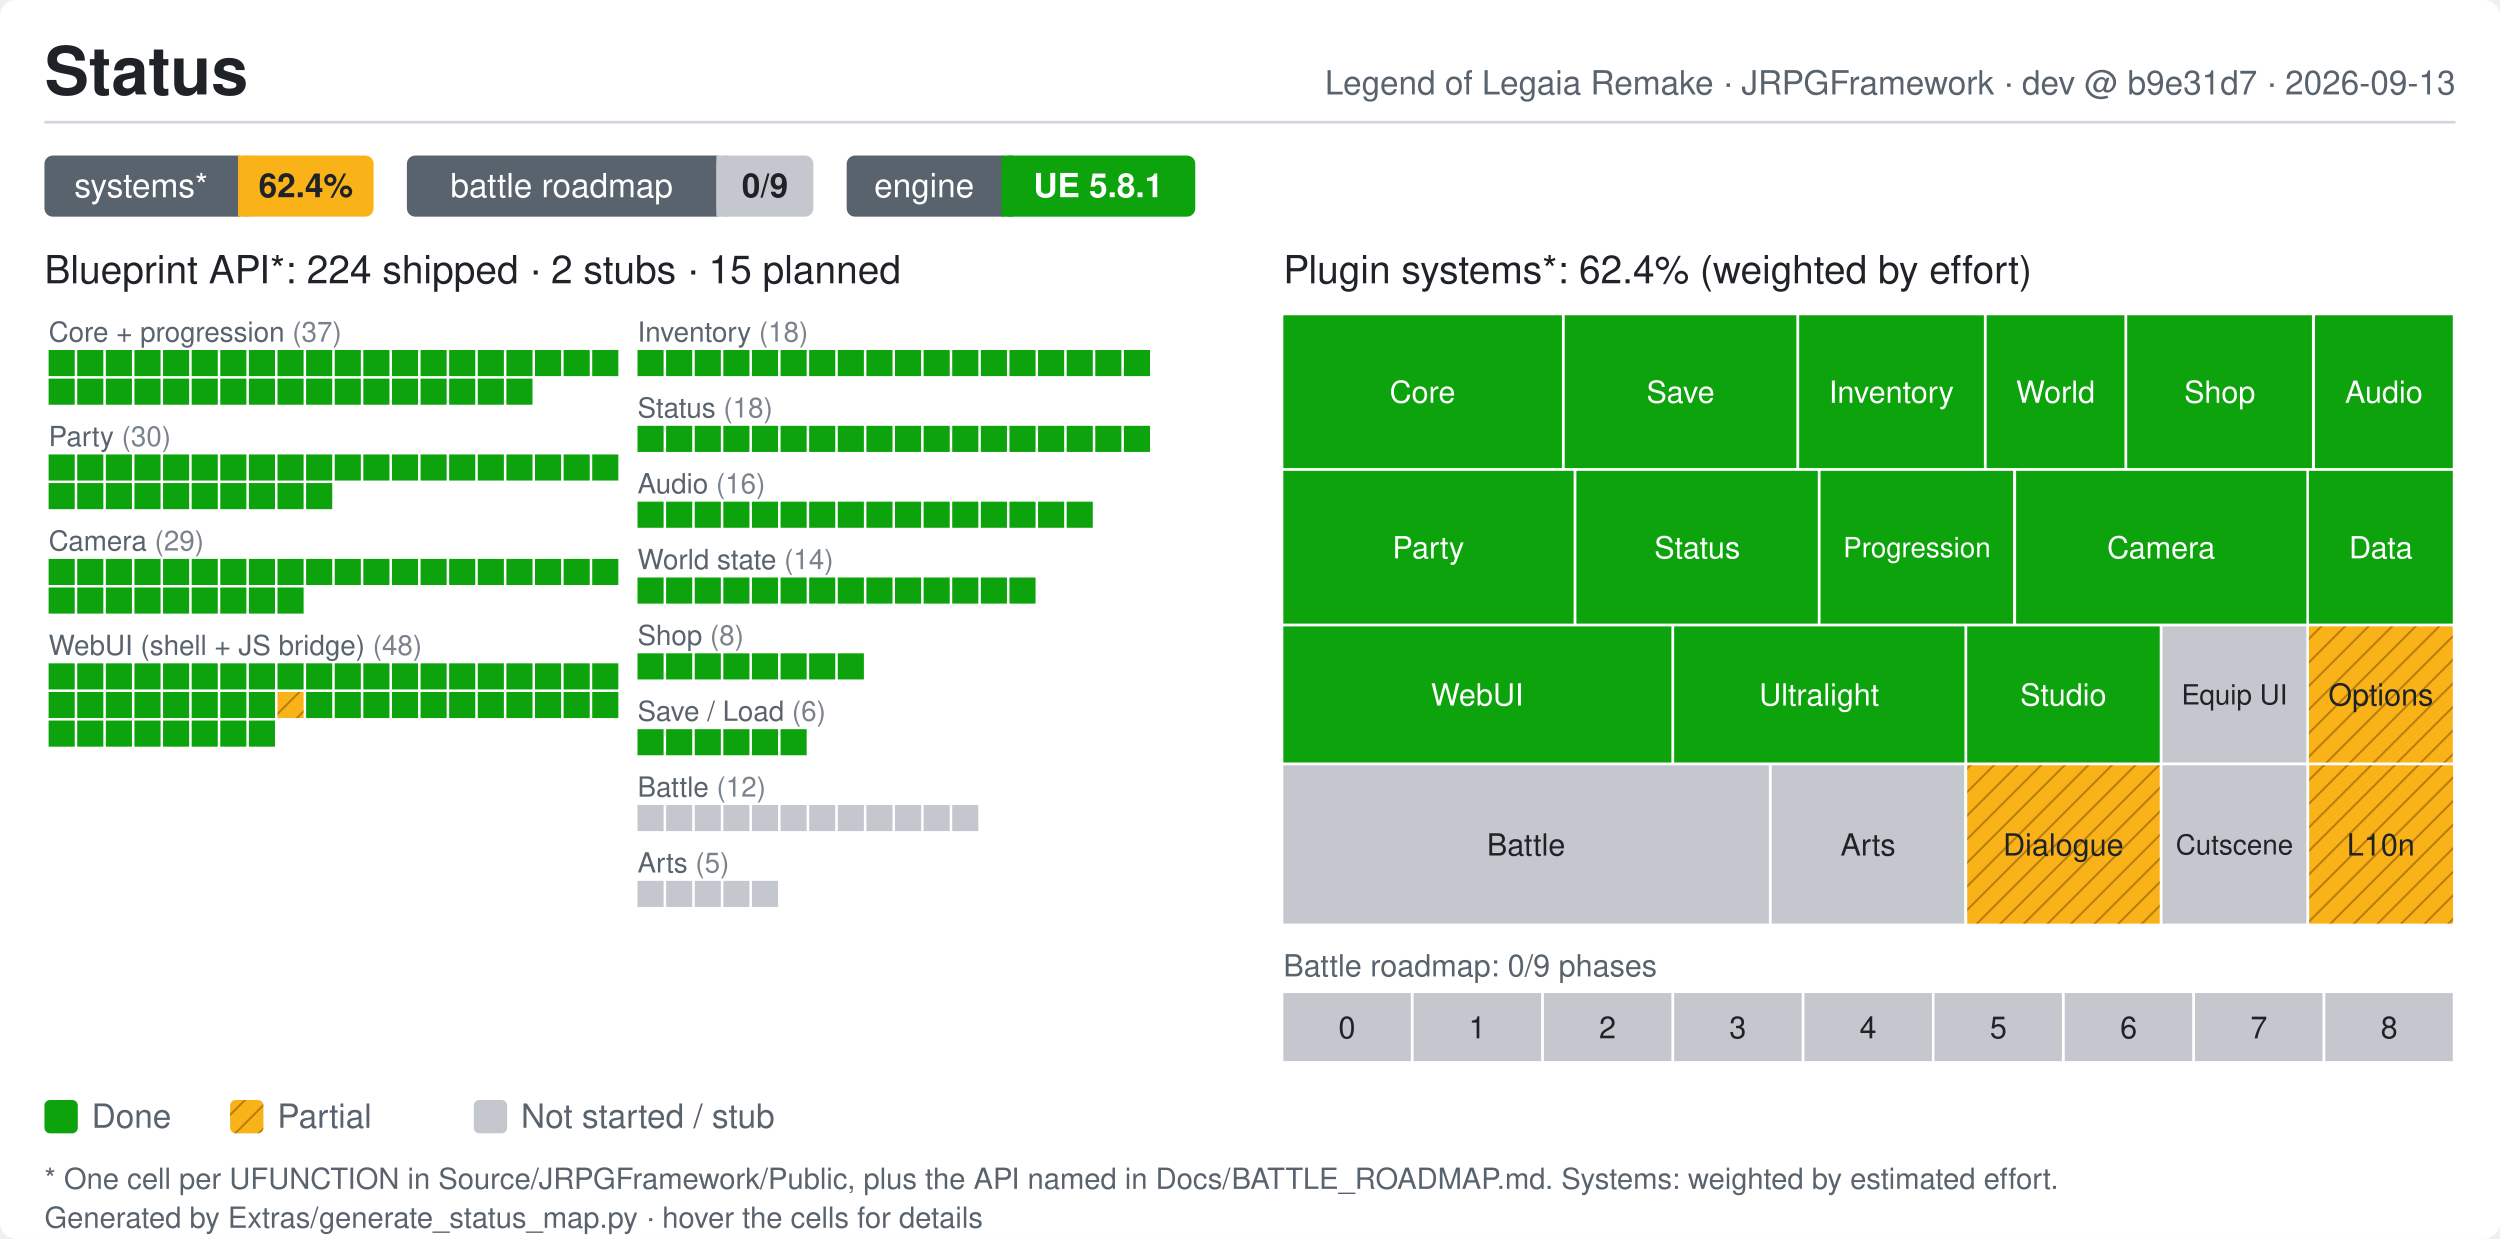
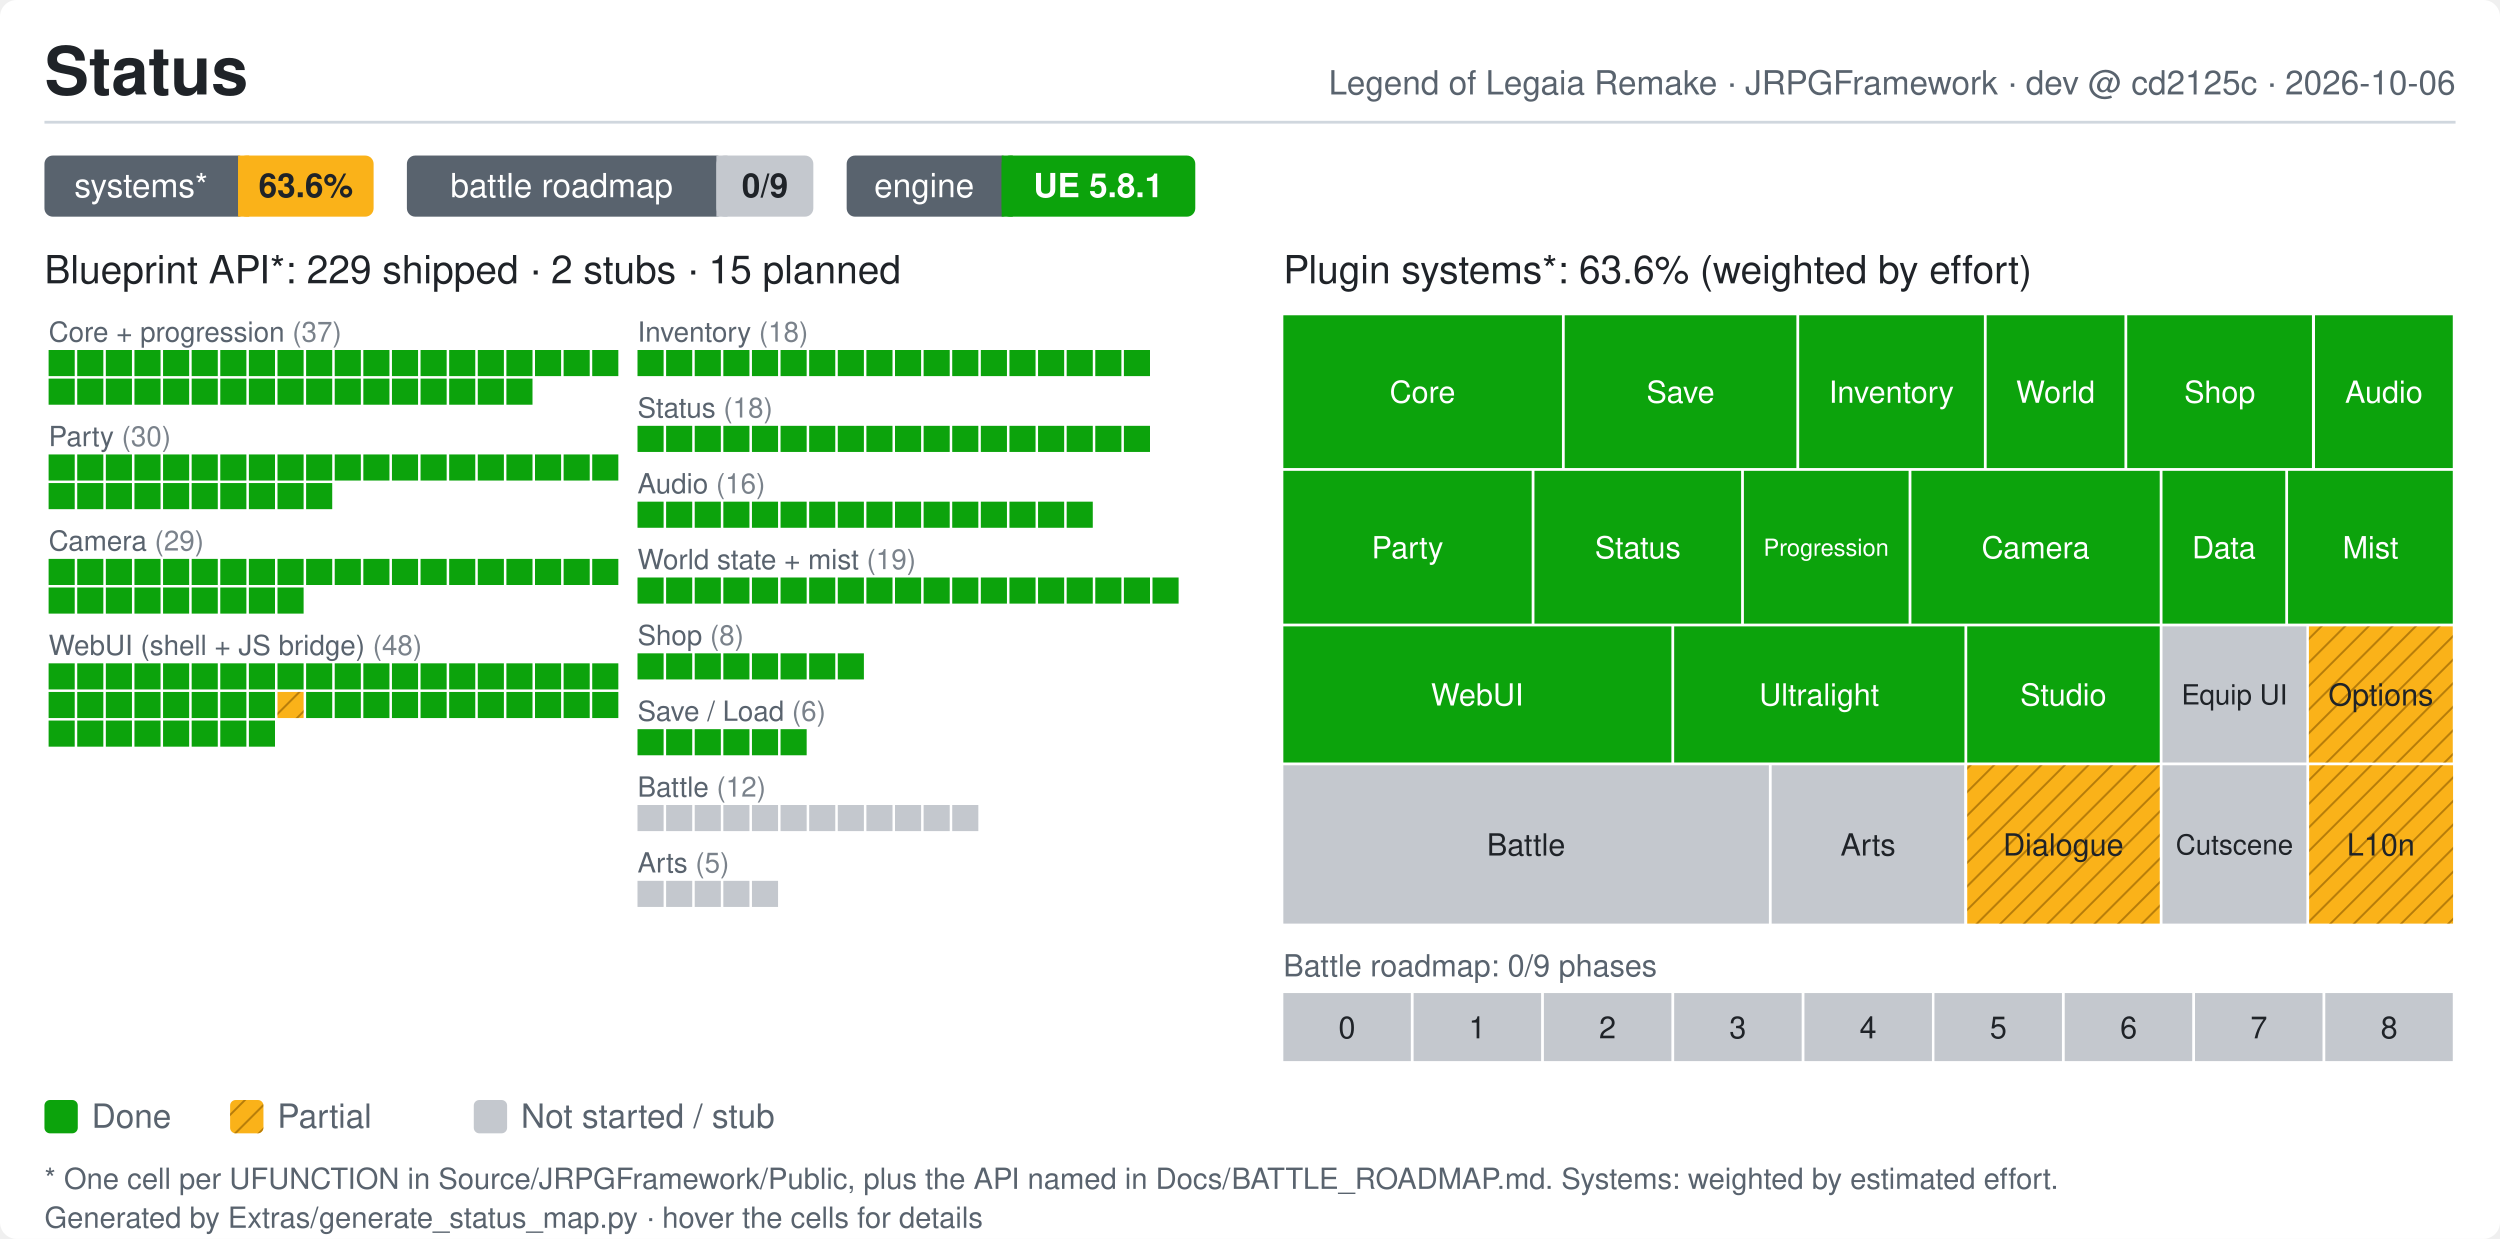
<svg xmlns="http://www.w3.org/2000/svg" width="900" height="446" viewBox="0 0 900 446" font-family="-apple-system,BlinkMacSystemFont,'Segoe UI',Helvetica,Arial,sans-serif" role="img" aria-labelledby="status-title">
  <style>
  .bg { fill: #ffffff; }
  .rule { stroke: #d0d7de; }
  .t1 { fill: #1f2328; }
  .t2 { fill: #59636e; }
  .ok { fill: #0ca30c; }
  .partial { fill: #fab219; }
  .pending { fill: #c4c8ce; }
  .hatch { stroke: #8a5a00; }
  .badge-k { fill: #59636e; }
  .badge-t { fill: #ffffff; }
  .txt-dark { fill: #1f2328; }
  .txt-pending { fill: #1f2328; }
  .panel { fill: #ffffff; }
  @media (prefers-color-scheme: dark) {
    .bg { fill: #0d1117; }
    .rule { stroke: #30363d; }
    .t1 { fill: #e6edf3; }
    .t2 { fill: #9198a1; }
    .pending { fill: #4b525c; }
    .badge-k { fill: #3d444d; }
    .txt-pending { fill: #e6edf3; }
    .panel { fill: #0d1117; }
  }
</style>
  <defs>
    <pattern id="hatch" width="6" height="6" patternUnits="userSpaceOnUse" patternTransform="rotate(45)">
      <line class="hatch" x1="0" y1="0" x2="0" y2="6" stroke-width="1.5" stroke-opacity=".55" />
    </pattern>
  </defs>
  <rect class="bg" width="900" height="446" rx="6" />
  <text class="t1" x="16" y="34" font-size="24" font-weight="600">Status</text>
-   <text class="t2" x="884" y="34" font-size="12" text-anchor="end">Legend of Legaia Remake · JRPGFramework · dev @ b9e31d7 · 2026-09-13</text>
+   <text class="t2" x="884" y="34" font-size="12" text-anchor="end">Legend of Legaia Remake · JRPGFramework · dev @ cd2125c · 2026-10-06</text>
  <line class="rule" x1="16" y1="44" x2="884" y2="44" stroke-width="1" />
  <rect class="badge-k" x="16" y="56" width="72.7" height="22" rx="3" />
  <rect class="partial" x="85.7" y="56" width="48.8" height="22" rx="3" />
  <rect class="partial" x="85.7" y="56" width="4" height="22" />
  <text class="badge-t" x="50.8" y="71" font-size="12" text-anchor="middle">systems*</text>
-   <text class="txt-dark" x="110.1" y="71" font-size="12" font-weight="600" text-anchor="middle">62.4%</text>
+   <text class="txt-dark" x="110.1" y="71" font-size="12" font-weight="600" text-anchor="middle">63.6%</text>
  <rect class="badge-k" x="146.48" y="56" width="114.4" height="22" rx="3" />
  <rect class="pending" x="257.9" y="56" width="34.9" height="22" rx="3" />
  <rect class="pending" x="257.9" y="56" width="4" height="22" />
  <text class="badge-t" x="202.2" y="71" font-size="12" text-anchor="middle">battle roadmap</text>
  <text class="txt-pending" x="275.4" y="71" font-size="12" font-weight="600" text-anchor="middle">0/9</text>
  <rect class="badge-k" x="304.8" y="56" width="58.8" height="22" rx="3" />
  <rect class="ok" x="360.6" y="56" width="69.7" height="22" rx="3" />
  <rect class="ok" x="360.6" y="56" width="4" height="22" />
  <text class="badge-t" x="332.7" y="71" font-size="12" text-anchor="middle">engine</text>
  <text class="badge-t" x="395.4" y="71" font-size="12" font-weight="600" text-anchor="middle">UE 5.8.1</text>
-   <text class="t1" x="16" y="102" font-size="14">Blueprint API*: 224 shipped · 2 stubs · 15 planned</text>
+   <text class="t1" x="16" y="102" font-size="14">Blueprint API*: 229 shipped · 2 stubs · 15 planned</text>
  <rect class="panel" x="16" y="112" width="424" height="270" />
  <text class="t2" x="17.5" y="123.0" font-size="10">Core + progression <tspan class="t2" fill-opacity=".8">(37)</tspan>
  </text>
  <rect class="ok" x="17.5" y="126.0" width="9.4" height="9.4" />
  <rect class="ok" x="27.8" y="126.0" width="9.4" height="9.4" />
  <rect class="ok" x="38.1" y="126.0" width="9.4" height="9.4" />
  <rect class="ok" x="48.4" y="126.0" width="9.4" height="9.4" />
  <rect class="ok" x="58.7" y="126.0" width="9.4" height="9.4" />
  <rect class="ok" x="69.0" y="126.0" width="9.4" height="9.4" />
  <rect class="ok" x="79.3" y="126.0" width="9.4" height="9.4" />
  <rect class="ok" x="89.6" y="126.0" width="9.4" height="9.4" />
  <rect class="ok" x="99.9" y="126.0" width="9.4" height="9.4" />
  <rect class="ok" x="110.2" y="126.0" width="9.4" height="9.4" />
  <rect class="ok" x="120.5" y="126.0" width="9.4" height="9.4" />
  <rect class="ok" x="130.8" y="126.0" width="9.4" height="9.4" />
  <rect class="ok" x="141.1" y="126.0" width="9.4" height="9.4" />
  <rect class="ok" x="151.4" y="126.0" width="9.4" height="9.4" />
  <rect class="ok" x="161.7" y="126.0" width="9.4" height="9.4" />
  <rect class="ok" x="172.0" y="126.0" width="9.4" height="9.4" />
  <rect class="ok" x="182.3" y="126.0" width="9.4" height="9.4" />
  <rect class="ok" x="192.6" y="126.0" width="9.4" height="9.4" />
  <rect class="ok" x="202.9" y="126.0" width="9.4" height="9.4" />
  <rect class="ok" x="213.2" y="126.0" width="9.4" height="9.4" />
  <rect class="ok" x="17.5" y="136.3" width="9.4" height="9.4" />
  <rect class="ok" x="27.8" y="136.3" width="9.4" height="9.4" />
  <rect class="ok" x="38.1" y="136.3" width="9.4" height="9.4" />
  <rect class="ok" x="48.4" y="136.3" width="9.4" height="9.4" />
  <rect class="ok" x="58.7" y="136.3" width="9.4" height="9.4" />
  <rect class="ok" x="69.0" y="136.3" width="9.4" height="9.4" />
  <rect class="ok" x="79.3" y="136.3" width="9.4" height="9.4" />
  <rect class="ok" x="89.6" y="136.3" width="9.4" height="9.4" />
  <rect class="ok" x="99.9" y="136.3" width="9.4" height="9.4" />
  <rect class="ok" x="110.2" y="136.3" width="9.4" height="9.4" />
  <rect class="ok" x="120.5" y="136.3" width="9.4" height="9.4" />
  <rect class="ok" x="130.8" y="136.3" width="9.4" height="9.4" />
  <rect class="ok" x="141.1" y="136.3" width="9.4" height="9.4" />
  <rect class="ok" x="151.4" y="136.3" width="9.4" height="9.4" />
  <rect class="ok" x="161.7" y="136.3" width="9.4" height="9.4" />
  <rect class="ok" x="172.0" y="136.3" width="9.4" height="9.4" />
  <rect class="ok" x="182.3" y="136.3" width="9.4" height="9.4" />
  <text class="t2" x="17.5" y="160.6" font-size="10">Party <tspan class="t2" fill-opacity=".8">(30)</tspan>
  </text>
  <rect class="ok" x="17.5" y="163.6" width="9.4" height="9.4" />
  <rect class="ok" x="27.8" y="163.6" width="9.4" height="9.4" />
  <rect class="ok" x="38.1" y="163.6" width="9.4" height="9.4" />
  <rect class="ok" x="48.4" y="163.6" width="9.4" height="9.4" />
  <rect class="ok" x="58.7" y="163.6" width="9.4" height="9.4" />
  <rect class="ok" x="69.0" y="163.6" width="9.4" height="9.4" />
  <rect class="ok" x="79.3" y="163.6" width="9.4" height="9.4" />
  <rect class="ok" x="89.6" y="163.6" width="9.4" height="9.4" />
  <rect class="ok" x="99.9" y="163.6" width="9.4" height="9.4" />
  <rect class="ok" x="110.2" y="163.6" width="9.4" height="9.4" />
  <rect class="ok" x="120.5" y="163.6" width="9.4" height="9.4" />
  <rect class="ok" x="130.8" y="163.6" width="9.4" height="9.4" />
  <rect class="ok" x="141.1" y="163.6" width="9.4" height="9.4" />
  <rect class="ok" x="151.4" y="163.6" width="9.4" height="9.4" />
  <rect class="ok" x="161.7" y="163.6" width="9.4" height="9.4" />
  <rect class="ok" x="172.0" y="163.6" width="9.4" height="9.4" />
  <rect class="ok" x="182.3" y="163.6" width="9.4" height="9.4" />
  <rect class="ok" x="192.6" y="163.6" width="9.4" height="9.4" />
  <rect class="ok" x="202.9" y="163.6" width="9.4" height="9.4" />
  <rect class="ok" x="213.2" y="163.6" width="9.4" height="9.4" />
  <rect class="ok" x="17.5" y="173.9" width="9.4" height="9.4" />
  <rect class="ok" x="27.8" y="173.9" width="9.4" height="9.4" />
  <rect class="ok" x="38.1" y="173.9" width="9.4" height="9.4" />
  <rect class="ok" x="48.4" y="173.9" width="9.4" height="9.4" />
  <rect class="ok" x="58.7" y="173.9" width="9.4" height="9.4" />
  <rect class="ok" x="69.0" y="173.9" width="9.4" height="9.4" />
  <rect class="ok" x="79.3" y="173.9" width="9.4" height="9.4" />
  <rect class="ok" x="89.6" y="173.9" width="9.4" height="9.4" />
  <rect class="ok" x="99.9" y="173.9" width="9.4" height="9.4" />
  <rect class="ok" x="110.2" y="173.9" width="9.4" height="9.4" />
  <text class="t2" x="17.5" y="198.2" font-size="10">Camera <tspan class="t2" fill-opacity=".8">(29)</tspan>
  </text>
  <rect class="ok" x="17.5" y="201.2" width="9.4" height="9.4" />
  <rect class="ok" x="27.8" y="201.2" width="9.4" height="9.4" />
  <rect class="ok" x="38.1" y="201.2" width="9.4" height="9.4" />
  <rect class="ok" x="48.4" y="201.2" width="9.4" height="9.4" />
  <rect class="ok" x="58.7" y="201.2" width="9.4" height="9.4" />
  <rect class="ok" x="69.0" y="201.2" width="9.4" height="9.4" />
  <rect class="ok" x="79.3" y="201.2" width="9.4" height="9.4" />
  <rect class="ok" x="89.6" y="201.2" width="9.4" height="9.4" />
  <rect class="ok" x="99.9" y="201.2" width="9.4" height="9.4" />
  <rect class="ok" x="110.2" y="201.2" width="9.4" height="9.4" />
  <rect class="ok" x="120.5" y="201.2" width="9.4" height="9.4" />
  <rect class="ok" x="130.8" y="201.2" width="9.4" height="9.4" />
  <rect class="ok" x="141.1" y="201.2" width="9.4" height="9.4" />
  <rect class="ok" x="151.4" y="201.2" width="9.4" height="9.4" />
  <rect class="ok" x="161.7" y="201.2" width="9.4" height="9.4" />
  <rect class="ok" x="172.0" y="201.2" width="9.4" height="9.4" />
  <rect class="ok" x="182.3" y="201.2" width="9.4" height="9.4" />
  <rect class="ok" x="192.6" y="201.2" width="9.4" height="9.4" />
  <rect class="ok" x="202.9" y="201.2" width="9.4" height="9.4" />
  <rect class="ok" x="213.2" y="201.2" width="9.4" height="9.4" />
  <rect class="ok" x="17.5" y="211.5" width="9.4" height="9.4" />
  <rect class="ok" x="27.8" y="211.5" width="9.4" height="9.4" />
  <rect class="ok" x="38.1" y="211.5" width="9.4" height="9.4" />
  <rect class="ok" x="48.4" y="211.5" width="9.4" height="9.4" />
  <rect class="ok" x="58.7" y="211.5" width="9.4" height="9.4" />
  <rect class="ok" x="69.0" y="211.5" width="9.4" height="9.4" />
  <rect class="ok" x="79.3" y="211.5" width="9.4" height="9.4" />
  <rect class="ok" x="89.6" y="211.5" width="9.4" height="9.4" />
  <rect class="ok" x="99.9" y="211.5" width="9.4" height="9.4" />
  <text class="t2" x="17.5" y="235.8" font-size="10">WebUI (shell + JS bridge) <tspan class="t2" fill-opacity=".8">(48)</tspan>
  </text>
  <rect class="ok" x="17.5" y="238.8" width="9.4" height="9.4" />
  <rect class="ok" x="27.8" y="238.8" width="9.4" height="9.4" />
  <rect class="ok" x="38.1" y="238.8" width="9.4" height="9.4" />
  <rect class="ok" x="48.4" y="238.8" width="9.4" height="9.4" />
  <rect class="ok" x="58.7" y="238.8" width="9.4" height="9.4" />
  <rect class="ok" x="69.0" y="238.8" width="9.4" height="9.4" />
  <rect class="ok" x="79.3" y="238.8" width="9.4" height="9.4" />
  <rect class="ok" x="89.6" y="238.8" width="9.4" height="9.4" />
  <rect class="ok" x="99.9" y="238.8" width="9.4" height="9.4" />
  <rect class="ok" x="110.2" y="238.8" width="9.4" height="9.4" />
  <rect class="ok" x="120.5" y="238.8" width="9.4" height="9.4" />
  <rect class="ok" x="130.8" y="238.8" width="9.4" height="9.4" />
  <rect class="ok" x="141.1" y="238.8" width="9.4" height="9.4" />
  <rect class="ok" x="151.4" y="238.8" width="9.4" height="9.4" />
  <rect class="ok" x="161.7" y="238.8" width="9.4" height="9.4" />
  <rect class="ok" x="172.0" y="238.8" width="9.4" height="9.4" />
  <rect class="ok" x="182.3" y="238.8" width="9.4" height="9.4" />
  <rect class="ok" x="192.6" y="238.8" width="9.4" height="9.4" />
  <rect class="ok" x="202.9" y="238.8" width="9.4" height="9.4" />
  <rect class="ok" x="213.2" y="238.8" width="9.4" height="9.4" />
  <rect class="ok" x="17.5" y="249.1" width="9.4" height="9.4" />
  <rect class="ok" x="27.8" y="249.1" width="9.4" height="9.4" />
  <rect class="ok" x="38.1" y="249.1" width="9.4" height="9.4" />
  <rect class="ok" x="48.4" y="249.1" width="9.4" height="9.4" />
  <rect class="ok" x="58.7" y="249.1" width="9.4" height="9.4" />
  <rect class="ok" x="69.0" y="249.1" width="9.4" height="9.4" />
  <rect class="ok" x="79.3" y="249.1" width="9.4" height="9.4" />
  <rect class="ok" x="89.6" y="249.1" width="9.4" height="9.4" />
  <rect class="partial" x="99.9" y="249.1" width="9.4" height="9.4" />
  <rect x="99.9" y="249.1" width="9.4" height="9.4" fill="url(#hatch)" pointer-events="none" />
  <rect class="ok" x="110.2" y="249.1" width="9.4" height="9.4" />
  <rect class="ok" x="120.5" y="249.1" width="9.4" height="9.4" />
  <rect class="ok" x="130.8" y="249.1" width="9.4" height="9.4" />
  <rect class="ok" x="141.1" y="249.1" width="9.4" height="9.4" />
  <rect class="ok" x="151.4" y="249.1" width="9.4" height="9.4" />
  <rect class="ok" x="161.7" y="249.1" width="9.4" height="9.4" />
  <rect class="ok" x="172.0" y="249.1" width="9.4" height="9.4" />
  <rect class="ok" x="182.3" y="249.1" width="9.4" height="9.4" />
  <rect class="ok" x="192.6" y="249.1" width="9.4" height="9.4" />
  <rect class="ok" x="202.9" y="249.1" width="9.4" height="9.4" />
  <rect class="ok" x="213.2" y="249.1" width="9.4" height="9.4" />
  <rect class="ok" x="17.5" y="259.4" width="9.4" height="9.4" />
  <rect class="ok" x="27.8" y="259.4" width="9.4" height="9.4" />
  <rect class="ok" x="38.1" y="259.4" width="9.4" height="9.4" />
  <rect class="ok" x="48.4" y="259.4" width="9.4" height="9.4" />
  <rect class="ok" x="58.7" y="259.4" width="9.4" height="9.4" />
  <rect class="ok" x="69.0" y="259.4" width="9.4" height="9.4" />
  <rect class="ok" x="79.3" y="259.4" width="9.4" height="9.4" />
  <rect class="ok" x="89.6" y="259.4" width="9.4" height="9.4" />
  <text class="t2" x="229.5" y="123.0" font-size="10">Inventory <tspan class="t2" fill-opacity=".8">(18)</tspan>
  </text>
  <rect class="ok" x="229.5" y="126.0" width="9.4" height="9.4" />
  <rect class="ok" x="239.8" y="126.0" width="9.4" height="9.4" />
  <rect class="ok" x="250.1" y="126.0" width="9.4" height="9.4" />
  <rect class="ok" x="260.4" y="126.0" width="9.4" height="9.4" />
  <rect class="ok" x="270.7" y="126.0" width="9.4" height="9.4" />
  <rect class="ok" x="281.0" y="126.0" width="9.4" height="9.4" />
  <rect class="ok" x="291.3" y="126.0" width="9.4" height="9.4" />
  <rect class="ok" x="301.6" y="126.0" width="9.4" height="9.4" />
  <rect class="ok" x="311.9" y="126.0" width="9.4" height="9.4" />
  <rect class="ok" x="322.2" y="126.0" width="9.4" height="9.4" />
  <rect class="ok" x="332.5" y="126.0" width="9.4" height="9.4" />
  <rect class="ok" x="342.8" y="126.0" width="9.4" height="9.4" />
  <rect class="ok" x="353.1" y="126.0" width="9.4" height="9.4" />
  <rect class="ok" x="363.4" y="126.0" width="9.4" height="9.4" />
  <rect class="ok" x="373.7" y="126.0" width="9.4" height="9.4" />
  <rect class="ok" x="384.0" y="126.0" width="9.4" height="9.4" />
  <rect class="ok" x="394.3" y="126.0" width="9.4" height="9.4" />
  <rect class="ok" x="404.6" y="126.0" width="9.4" height="9.4" />
  <text class="t2" x="229.5" y="150.3" font-size="10">Status <tspan class="t2" fill-opacity=".8">(18)</tspan>
  </text>
  <rect class="ok" x="229.5" y="153.3" width="9.4" height="9.4" />
  <rect class="ok" x="239.8" y="153.3" width="9.4" height="9.4" />
  <rect class="ok" x="250.1" y="153.3" width="9.4" height="9.4" />
  <rect class="ok" x="260.4" y="153.3" width="9.4" height="9.4" />
  <rect class="ok" x="270.7" y="153.3" width="9.4" height="9.4" />
  <rect class="ok" x="281.0" y="153.3" width="9.4" height="9.4" />
  <rect class="ok" x="291.3" y="153.3" width="9.4" height="9.4" />
  <rect class="ok" x="301.6" y="153.3" width="9.4" height="9.4" />
  <rect class="ok" x="311.9" y="153.3" width="9.4" height="9.4" />
  <rect class="ok" x="322.2" y="153.3" width="9.4" height="9.4" />
  <rect class="ok" x="332.5" y="153.3" width="9.4" height="9.4" />
  <rect class="ok" x="342.8" y="153.3" width="9.4" height="9.4" />
  <rect class="ok" x="353.1" y="153.3" width="9.4" height="9.4" />
  <rect class="ok" x="363.4" y="153.3" width="9.4" height="9.4" />
  <rect class="ok" x="373.7" y="153.3" width="9.4" height="9.4" />
  <rect class="ok" x="384.0" y="153.3" width="9.4" height="9.4" />
  <rect class="ok" x="394.3" y="153.3" width="9.4" height="9.4" />
  <rect class="ok" x="404.6" y="153.3" width="9.4" height="9.4" />
  <text class="t2" x="229.5" y="177.6" font-size="10">Audio <tspan class="t2" fill-opacity=".8">(16)</tspan>
  </text>
  <rect class="ok" x="229.5" y="180.6" width="9.4" height="9.4" />
  <rect class="ok" x="239.8" y="180.6" width="9.4" height="9.4" />
  <rect class="ok" x="250.1" y="180.6" width="9.4" height="9.4" />
  <rect class="ok" x="260.4" y="180.6" width="9.4" height="9.4" />
  <rect class="ok" x="270.7" y="180.6" width="9.4" height="9.4" />
  <rect class="ok" x="281.0" y="180.6" width="9.4" height="9.4" />
  <rect class="ok" x="291.3" y="180.6" width="9.4" height="9.4" />
  <rect class="ok" x="301.6" y="180.6" width="9.4" height="9.4" />
  <rect class="ok" x="311.9" y="180.6" width="9.4" height="9.4" />
  <rect class="ok" x="322.2" y="180.6" width="9.4" height="9.4" />
  <rect class="ok" x="332.5" y="180.6" width="9.4" height="9.4" />
  <rect class="ok" x="342.8" y="180.6" width="9.4" height="9.4" />
  <rect class="ok" x="353.1" y="180.6" width="9.4" height="9.4" />
  <rect class="ok" x="363.4" y="180.6" width="9.4" height="9.4" />
  <rect class="ok" x="373.7" y="180.6" width="9.4" height="9.4" />
  <rect class="ok" x="384.0" y="180.6" width="9.4" height="9.4" />
-   <text class="t2" x="229.5" y="204.9" font-size="10">World state <tspan class="t2" fill-opacity=".8">(14)</tspan>
+   <text class="t2" x="229.5" y="204.9" font-size="10">World state + mist <tspan class="t2" fill-opacity=".8">(19)</tspan>
  </text>
  <rect class="ok" x="229.5" y="207.9" width="9.4" height="9.4" />
  <rect class="ok" x="239.8" y="207.9" width="9.4" height="9.4" />
  <rect class="ok" x="250.1" y="207.9" width="9.4" height="9.4" />
  <rect class="ok" x="260.4" y="207.9" width="9.4" height="9.4" />
  <rect class="ok" x="270.7" y="207.9" width="9.4" height="9.4" />
  <rect class="ok" x="281.0" y="207.9" width="9.4" height="9.4" />
  <rect class="ok" x="291.3" y="207.9" width="9.4" height="9.4" />
  <rect class="ok" x="301.6" y="207.9" width="9.4" height="9.4" />
  <rect class="ok" x="311.9" y="207.9" width="9.4" height="9.4" />
  <rect class="ok" x="322.2" y="207.9" width="9.4" height="9.4" />
  <rect class="ok" x="332.5" y="207.9" width="9.4" height="9.4" />
  <rect class="ok" x="342.8" y="207.9" width="9.4" height="9.4" />
  <rect class="ok" x="353.1" y="207.9" width="9.4" height="9.4" />
  <rect class="ok" x="363.4" y="207.9" width="9.4" height="9.4" />
+   <rect class="ok" x="373.7" y="207.9" width="9.4" height="9.4" />
+   <rect class="ok" x="384.0" y="207.9" width="9.4" height="9.4" />
+   <rect class="ok" x="394.3" y="207.9" width="9.4" height="9.4" />
+   <rect class="ok" x="404.6" y="207.9" width="9.4" height="9.4" />
+   <rect class="ok" x="414.9" y="207.9" width="9.4" height="9.4" />
  <text class="t2" x="229.5" y="232.2" font-size="10">Shop <tspan class="t2" fill-opacity=".8">(8)</tspan>
  </text>
  <rect class="ok" x="229.5" y="235.2" width="9.4" height="9.4" />
  <rect class="ok" x="239.8" y="235.2" width="9.4" height="9.4" />
  <rect class="ok" x="250.1" y="235.2" width="9.4" height="9.4" />
  <rect class="ok" x="260.4" y="235.2" width="9.4" height="9.4" />
  <rect class="ok" x="270.7" y="235.2" width="9.4" height="9.4" />
  <rect class="ok" x="281.0" y="235.2" width="9.4" height="9.4" />
  <rect class="ok" x="291.3" y="235.2" width="9.4" height="9.4" />
  <rect class="ok" x="301.6" y="235.2" width="9.4" height="9.4" />
  <text class="t2" x="229.5" y="259.5" font-size="10">Save / Load <tspan class="t2" fill-opacity=".8">(6)</tspan>
  </text>
  <rect class="ok" x="229.5" y="262.5" width="9.4" height="9.4" />
  <rect class="ok" x="239.8" y="262.5" width="9.4" height="9.4" />
  <rect class="ok" x="250.1" y="262.5" width="9.4" height="9.4" />
  <rect class="ok" x="260.4" y="262.5" width="9.4" height="9.4" />
  <rect class="ok" x="270.7" y="262.5" width="9.4" height="9.4" />
  <rect class="ok" x="281.0" y="262.5" width="9.4" height="9.4" />
  <text class="t2" x="229.5" y="286.8" font-size="10">Battle <tspan class="t2" fill-opacity=".8">(12)</tspan>
  </text>
  <rect class="pending" x="229.5" y="289.8" width="9.4" height="9.4" />
  <rect class="pending" x="239.8" y="289.8" width="9.4" height="9.4" />
  <rect class="pending" x="250.1" y="289.8" width="9.4" height="9.4" />
  <rect class="pending" x="260.4" y="289.8" width="9.4" height="9.4" />
  <rect class="pending" x="270.7" y="289.8" width="9.4" height="9.4" />
  <rect class="pending" x="281.0" y="289.8" width="9.4" height="9.4" />
  <rect class="pending" x="291.3" y="289.8" width="9.4" height="9.4" />
  <rect class="pending" x="301.6" y="289.8" width="9.4" height="9.4" />
  <rect class="pending" x="311.9" y="289.8" width="9.4" height="9.4" />
  <rect class="pending" x="322.2" y="289.8" width="9.4" height="9.4" />
  <rect class="pending" x="332.5" y="289.8" width="9.4" height="9.4" />
  <rect class="pending" x="342.8" y="289.8" width="9.4" height="9.4" />
  <text class="t2" x="229.5" y="314.1" font-size="10">Arts <tspan class="t2" fill-opacity=".8">(5)</tspan>
  </text>
  <rect class="pending" x="229.5" y="317.1" width="9.4" height="9.4" />
  <rect class="pending" x="239.8" y="317.1" width="9.4" height="9.4" />
  <rect class="pending" x="250.1" y="317.1" width="9.4" height="9.4" />
  <rect class="pending" x="260.4" y="317.1" width="9.4" height="9.4" />
  <rect class="pending" x="270.7" y="317.1" width="9.4" height="9.4" />
-   <text class="t1" x="462" y="102" font-size="14">Plugin systems*: 62.4% (weighted by effort)</text>
+   <text class="t1" x="462" y="102" font-size="14">Plugin systems*: 63.6% (weighted by effort)</text>
  <rect class="ok" x="462.0" y="113.5" width="100.3" height="55.0" />
  <text class="badge-t" x="512.1" y="145.0" font-size="11" text-anchor="middle" pointer-events="none">Core</text>
  <rect class="ok" x="563.3" y="113.5" width="83.4" height="55.0" />
  <text class="badge-t" x="605.0" y="145.0" font-size="11" text-anchor="middle" pointer-events="none">Save</text>
  <rect class="ok" x="647.7" y="113.5" width="66.5" height="55.0" />
  <text class="badge-t" x="680.9" y="145.0" font-size="11" text-anchor="middle" pointer-events="none">Inventory</text>
  <rect class="ok" x="715.2" y="113.5" width="49.6" height="55.0" />
  <text class="badge-t" x="740.0" y="145.0" font-size="11" text-anchor="middle" pointer-events="none">World</text>
  <rect class="ok" x="765.8" y="113.5" width="66.5" height="55.0" />
  <text class="badge-t" x="799.1" y="145.0" font-size="11" text-anchor="middle" pointer-events="none">Shop</text>
  <rect class="ok" x="833.4" y="113.5" width="49.6" height="55.0" />
  <text class="badge-t" x="858.2" y="145.0" font-size="11" text-anchor="middle" pointer-events="none">Audio</text>
-   <rect class="ok" x="462.0" y="169.5" width="104.5" height="55.0" />
-   <text class="badge-t" x="514.2" y="201.0" font-size="11" text-anchor="middle" pointer-events="none">Party</text>
-   <rect class="ok" x="567.5" y="169.5" width="86.9" height="55.0" />
-   <text class="badge-t" x="611.0" y="201.0" font-size="11" text-anchor="middle" pointer-events="none">Status</text>
-   <rect class="ok" x="655.4" y="169.5" width="69.3" height="55.0" />
-   <text class="badge-t" x="690.1" y="200.6" font-size="10" text-anchor="middle" pointer-events="none">Progression</text>
-   <rect class="ok" x="725.8" y="169.5" width="104.5" height="55.0" />
-   <text class="badge-t" x="778.0" y="201.0" font-size="11" text-anchor="middle" pointer-events="none">Camera</text>
-   <rect class="ok" x="831.2" y="169.5" width="51.8" height="55.0" />
-   <text class="badge-t" x="857.1" y="201.0" font-size="11" text-anchor="middle" pointer-events="none">Data</text>
+   <rect class="ok" x="462.0" y="169.5" width="89.4" height="55.0" />
+   <text class="badge-t" x="506.7" y="201.0" font-size="11" text-anchor="middle" pointer-events="none">Party</text>
+   <rect class="ok" x="552.4" y="169.5" width="74.4" height="55.0" />
+   <text class="badge-t" x="589.6" y="201.0" font-size="11" text-anchor="middle" pointer-events="none">Status</text>
+   <rect class="ok" x="627.8" y="169.5" width="59.3" height="55.0" />
+   <text class="badge-t" x="657.4" y="200.1" font-size="8.5" text-anchor="middle" pointer-events="none">Progression</text>
+   <rect class="ok" x="688.1" y="169.5" width="89.4" height="55.0" />
+   <text class="badge-t" x="732.8" y="201.0" font-size="11" text-anchor="middle" pointer-events="none">Camera</text>
+   <rect class="ok" x="778.5" y="169.5" width="44.2" height="55.0" />
+   <text class="badge-t" x="800.6" y="201.0" font-size="11" text-anchor="middle" pointer-events="none">Data</text>
+   <rect class="ok" x="823.7" y="169.5" width="59.3" height="55.0" />
+   <text class="badge-t" x="853.4" y="201.0" font-size="11" text-anchor="middle" pointer-events="none">Mist</text>
  <rect class="ok" x="462.0" y="225.5" width="139.7" height="49.0" />
  <text class="badge-t" x="531.8" y="254.0" font-size="11" text-anchor="middle" pointer-events="none">WebUI</text>
  <rect class="ok" x="602.7" y="225.5" width="104.5" height="49.0" />
  <text class="badge-t" x="654.9" y="254.0" font-size="11" text-anchor="middle" pointer-events="none">Ultralight</text>
  <rect class="ok" x="708.2" y="225.5" width="69.3" height="49.0" />
  <text class="badge-t" x="742.8" y="254.0" font-size="11" text-anchor="middle" pointer-events="none">Studio</text>
  <rect class="pending" x="778.5" y="225.5" width="51.8" height="49.0" />
  <text class="txt-pending" x="804.4" y="253.6" font-size="10" text-anchor="middle" pointer-events="none">Equip UI</text>
  <rect class="partial" x="831.2" y="225.5" width="51.8" height="49.0" />
  <rect x="831.2" y="225.5" width="51.8" height="49.0" fill="url(#hatch)" pointer-events="none" />
  <text class="txt-dark" x="857.1" y="254.0" font-size="11" text-anchor="middle" pointer-events="none">Options</text>
  <rect class="pending" x="462.0" y="275.5" width="174.8" height="57.0" />
  <text class="txt-pending" x="549.4" y="308.0" font-size="11" text-anchor="middle" pointer-events="none">Battle</text>
  <rect class="pending" x="637.8" y="275.5" width="69.3" height="57.0" />
  <text class="txt-pending" x="672.5" y="308.0" font-size="11" text-anchor="middle" pointer-events="none">Arts</text>
  <rect class="partial" x="708.2" y="275.5" width="69.3" height="57.0" />
  <rect x="708.2" y="275.5" width="69.3" height="57.0" fill="url(#hatch)" pointer-events="none" />
  <text class="txt-dark" x="742.8" y="308.0" font-size="11" text-anchor="middle" pointer-events="none">Dialogue</text>
  <rect class="pending" x="778.5" y="275.5" width="51.8" height="57.0" />
  <text class="txt-pending" x="804.4" y="307.6" font-size="10" text-anchor="middle" pointer-events="none">Cutscene</text>
  <rect class="partial" x="831.3" y="275.5" width="51.8" height="57.0" />
  <rect x="831.3" y="275.5" width="51.8" height="57.0" fill="url(#hatch)" pointer-events="none" />
  <text class="txt-dark" x="857.1" y="308.0" font-size="11" text-anchor="middle" pointer-events="none">L10n</text>
  <text class="t2" x="462" y="351.5" font-size="11">Battle roadmap: 0/9 phases</text>
  <rect class="pending" x="462.0" y="357.5" width="45.9" height="24.5" />
  <text class="txt-pending" x="484.9" y="373.8" font-size="11" text-anchor="middle" pointer-events="none">0</text>
  <rect class="pending" x="508.9" y="357.5" width="45.9" height="24.5" />
  <text class="txt-pending" x="531.8" y="373.8" font-size="11" text-anchor="middle" pointer-events="none">1</text>
  <rect class="pending" x="555.8" y="357.5" width="45.9" height="24.5" />
  <text class="txt-pending" x="578.7" y="373.8" font-size="11" text-anchor="middle" pointer-events="none">2</text>
  <rect class="pending" x="602.7" y="357.5" width="45.9" height="24.5" />
  <text class="txt-pending" x="625.6" y="373.8" font-size="11" text-anchor="middle" pointer-events="none">3</text>
  <rect class="pending" x="649.6" y="357.5" width="45.9" height="24.5" />
  <text class="txt-pending" x="672.5" y="373.8" font-size="11" text-anchor="middle" pointer-events="none">4</text>
  <rect class="pending" x="696.4" y="357.5" width="45.9" height="24.5" />
  <text class="txt-pending" x="719.4" y="373.8" font-size="11" text-anchor="middle" pointer-events="none">5</text>
  <rect class="pending" x="743.3" y="357.5" width="45.9" height="24.5" />
  <text class="txt-pending" x="766.3" y="373.8" font-size="11" text-anchor="middle" pointer-events="none">6</text>
  <rect class="pending" x="790.2" y="357.5" width="45.9" height="24.5" />
  <text class="txt-pending" x="813.2" y="373.8" font-size="11" text-anchor="middle" pointer-events="none">7</text>
  <rect class="pending" x="837.1" y="357.5" width="45.9" height="24.5" />
  <text class="txt-pending" x="860.1" y="373.8" font-size="11" text-anchor="middle" pointer-events="none">8</text>
  <rect class="ok" x="16" y="396" width="12" height="12" rx="2" />
  <text class="t2" x="33" y="406" font-size="12">Done</text>
  <rect class="partial" x="82.84" y="396" width="12" height="12" rx="2" />
  <rect x="82.8" y="396.0" width="12.0" height="12.0" rx="2" fill="url(#hatch)" pointer-events="none" />
  <text class="t2" x="99.84" y="406" font-size="12">Partial</text>
  <rect class="pending" x="170.56" y="396" width="12" height="12" rx="2" />
  <text class="t2" x="187.56" y="406" font-size="12">Not started / stub</text>
  <text class="t2" x="16" y="428" font-size="10.5">* One cell per UFUNCTION in Source/JRPGFramework/Public, plus the API named in Docs/BATTLE_ROADMAP.md. Systems: weighted by estimated effort.</text>
  <text class="t2" x="16" y="442" font-size="10.5">Generated by Extras/generate_status_map.py · hover the cells for details</text>
</svg>
